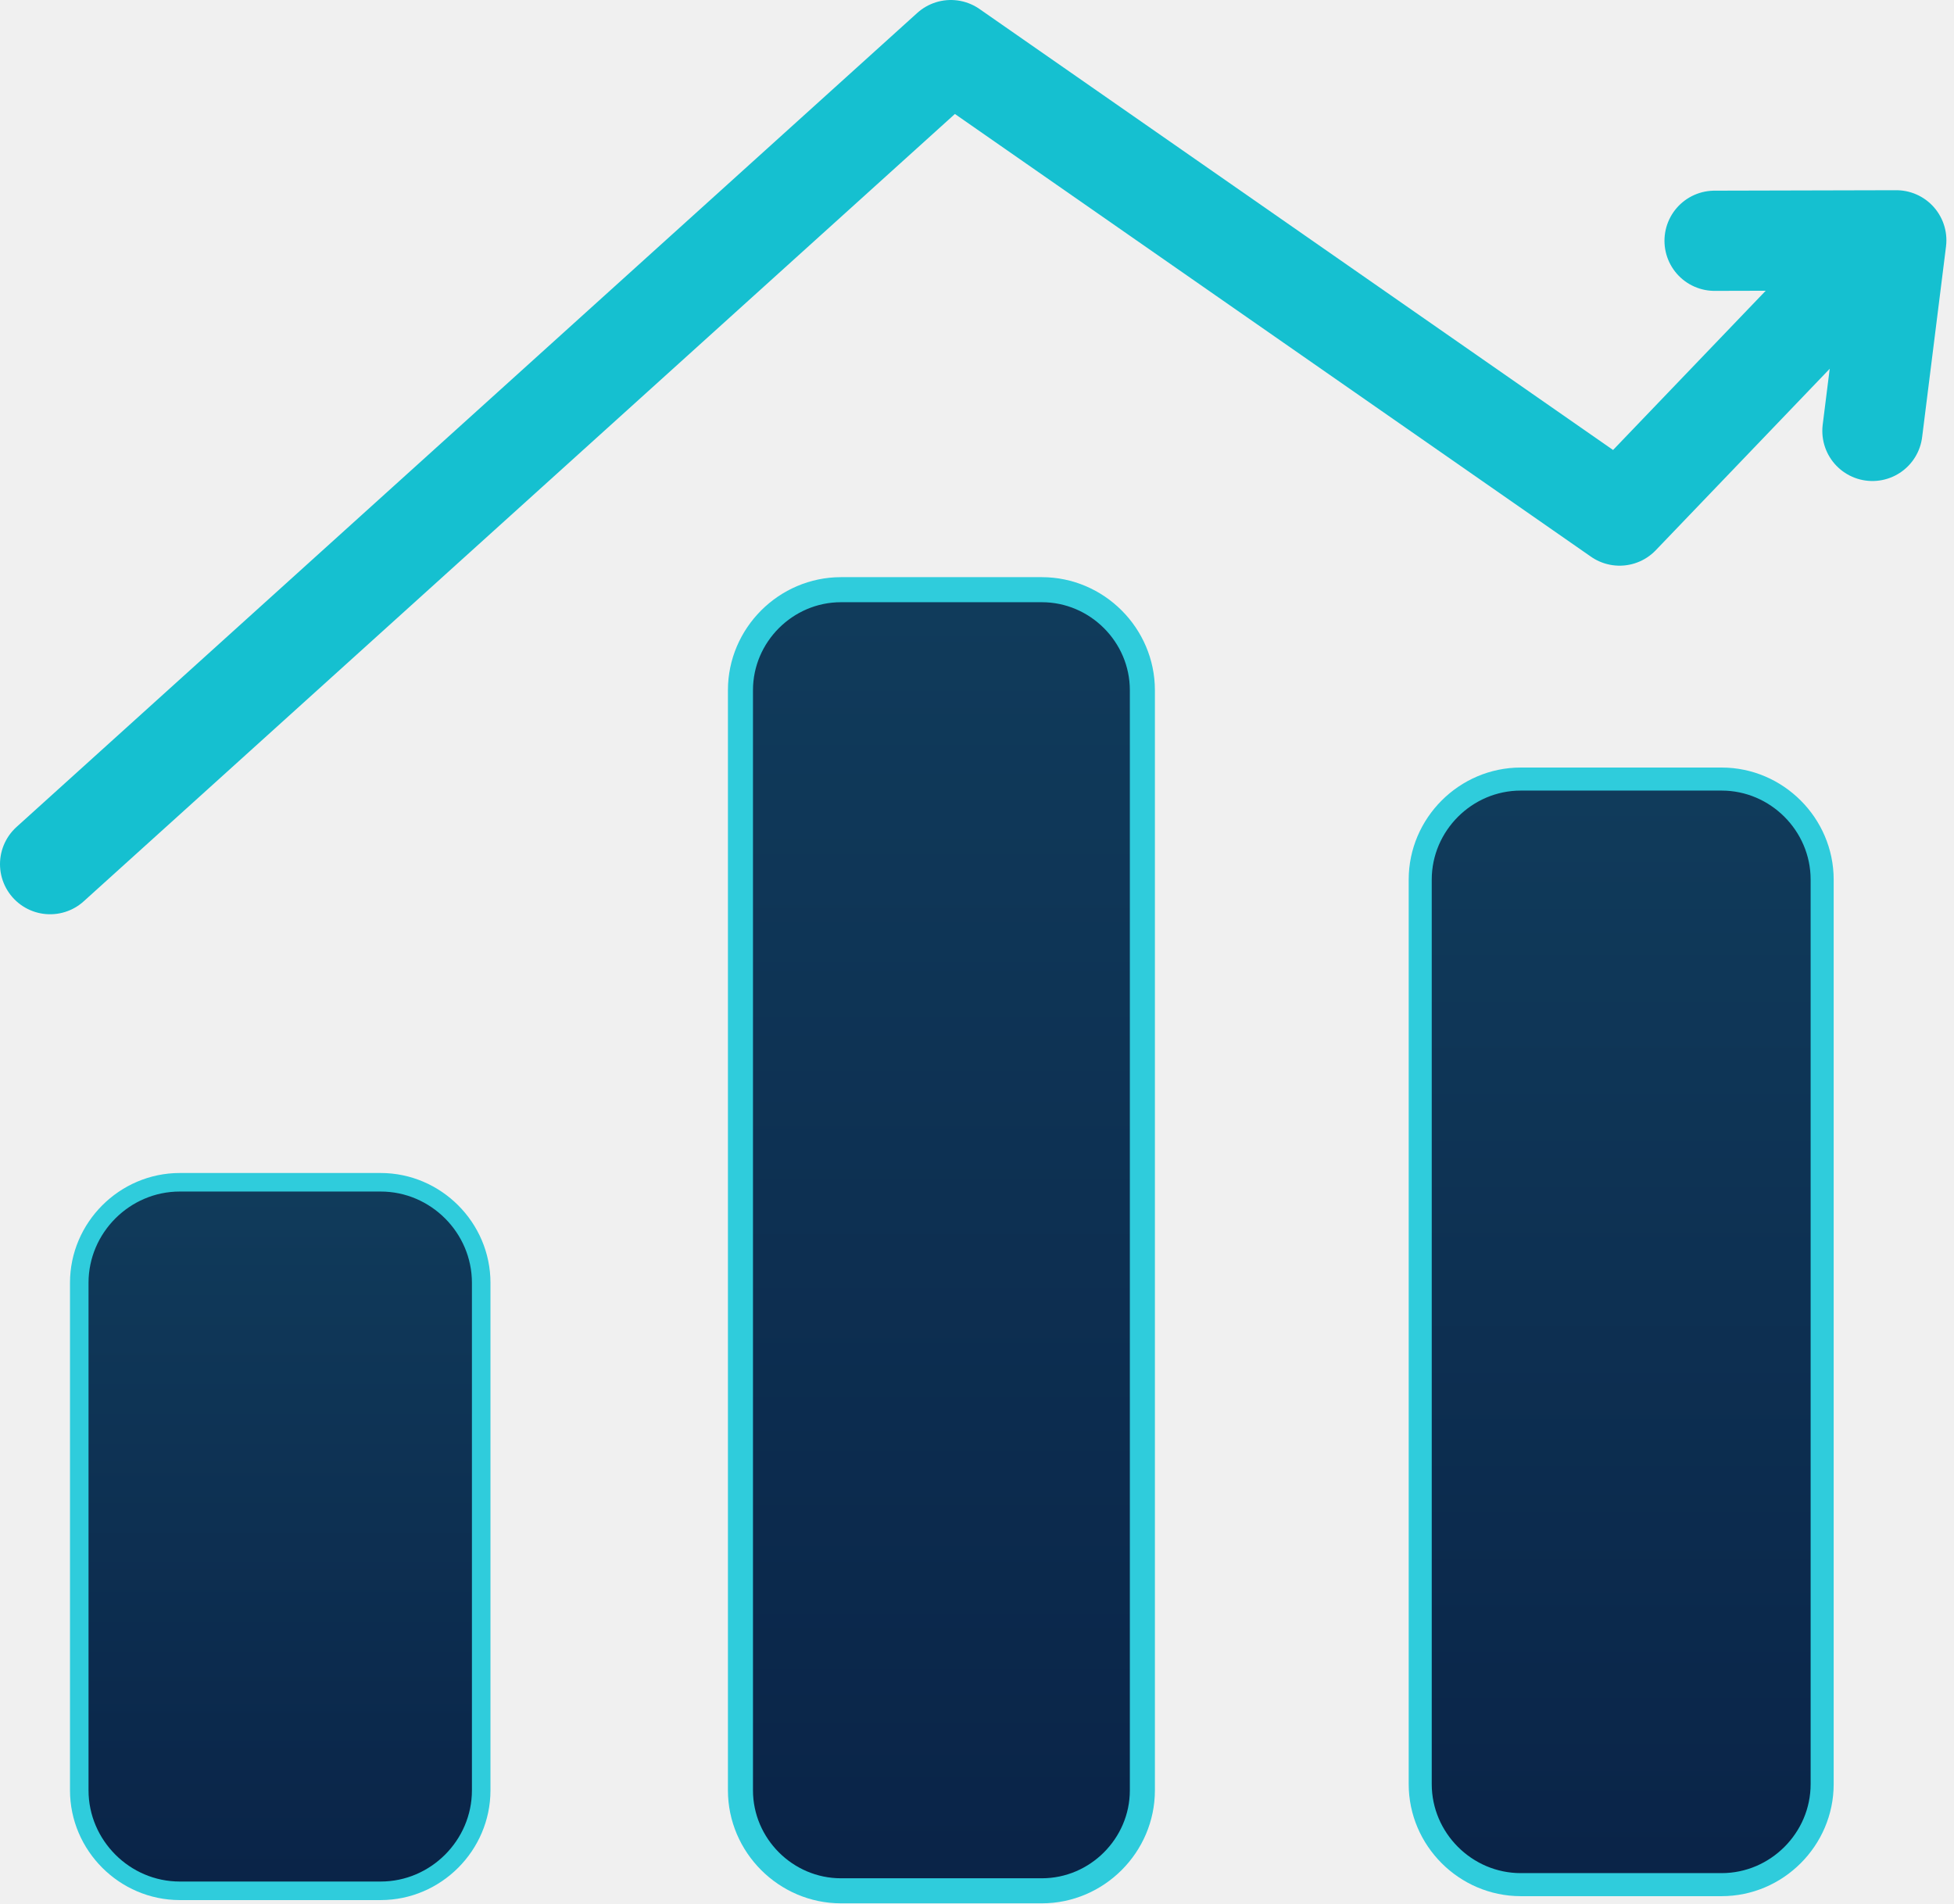
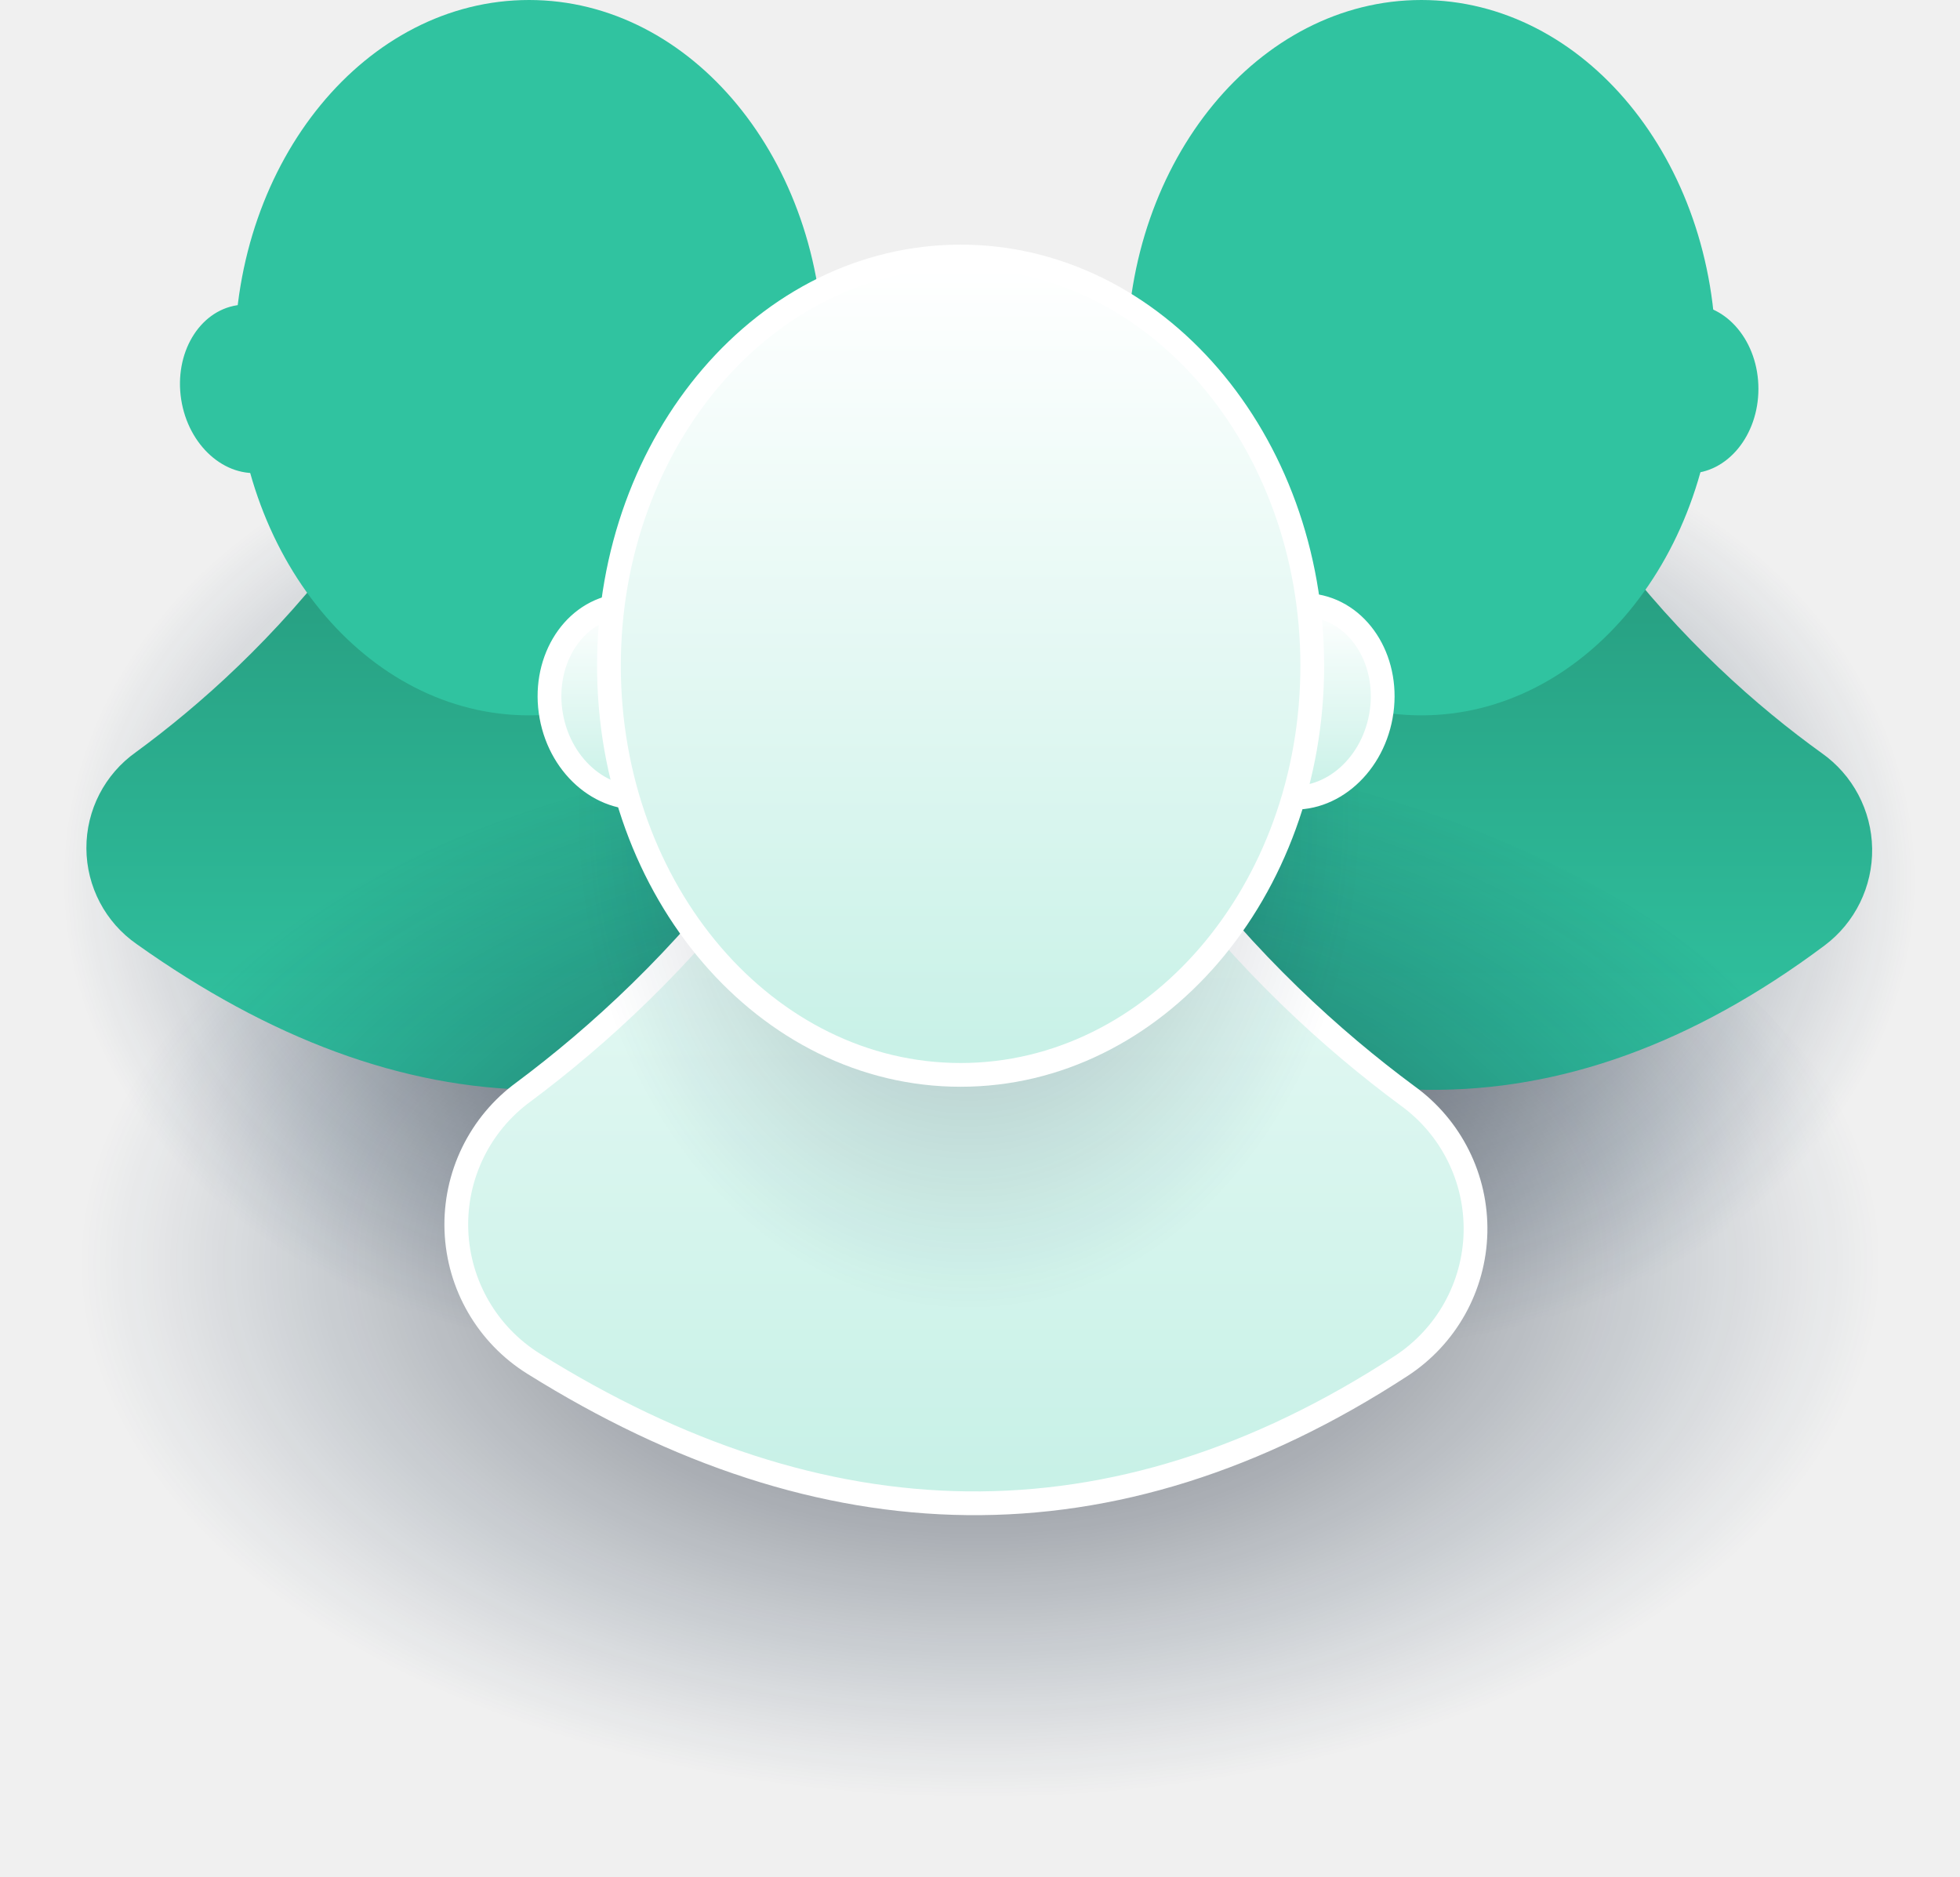
- <svg xmlns="http://www.w3.org/2000/svg" width="100%" height="100%" viewBox="0 0 156 152" version="1.1" xml:space="preserve" style="fill-rule:evenodd;clip-rule:evenodd;stroke-linecap:square;stroke-linejoin:round;stroke-miterlimit:1.5;">
-   <path d="M38.417,102.409C38.415,98.009 34.795,94.389 30.395,94.387L14.35,94.387C9.95,94.389 6.33,98.009 6.328,102.409L6.328,142.931C6.33,147.331 9.95,150.951 14.35,150.953L30.395,150.953C34.795,150.951 38.415,147.331 38.417,142.931L38.417,102.409Z" style="fill:url(#_Linear1);stroke:url(#_Linear2);stroke-width:1.48px;" />
-   <path d="M91.203,55.1C91.201,50.7 87.581,47.08 83.181,47.078L67.137,47.078C62.737,47.08 59.117,50.7 59.115,55.1L59.115,142.931C59.117,147.331 62.737,150.951 67.137,150.953L83.181,150.953C87.581,150.951 91.201,147.331 91.203,142.931L91.203,55.1Z" style="fill:url(#_Linear3);stroke:url(#_Linear4);stroke-width:2px;" />
-   <path d="M145.474,70.219C145.472,65.819 141.852,62.199 137.452,62.197L121.408,62.197C117.008,62.199 113.388,65.819 113.385,70.219L113.385,142.439C113.387,146.839 117.008,150.459 121.408,150.461L137.452,150.461C141.852,150.459 145.472,146.839 145.474,142.439L145.474,70.219Z" style="fill:url(#_Linear5);stroke:url(#_Linear6);stroke-width:1.84px;" />
-   <path d="M136.885,19.222L151.393,19.186L149.487,34.402" style="fill:none;stroke:rgb(21,192,208);stroke-width:8px;stroke-linecap:round;" />
-   <path d="M4,68.99L75.913,4L129.302,41.161L147.026,22.672" style="fill:none;stroke:rgb(21,192,208);stroke-width:8px;stroke-linecap:round;" />
+ <svg xmlns="http://www.w3.org/2000/svg" viewBox="0 0 165 158" xml:space="preserve" style="fill-rule:evenodd;clip-rule:evenodd;stroke-linecap:round;stroke-linejoin:round;stroke-miterlimit:1.5">
+   <g id="person1">
+     <path d="M45.622,35.618c30.103,0 54.542,18.68 54.542,41.689c0,23.01 -24.439,41.69 -54.542,41.69c-30.103,0 -41.692,-18.744 -41.692,-41.753c0,-23.009 11.589,-41.626 41.692,-41.626Z" style="fill:url(#_bnusdRadial11);" />
+     <path d="M78.299,63.439c2.605,1.829 4.177,4.795 4.229,7.978c0.052,3.183 -1.422,6.198 -3.967,8.111c-22.346,16.745 -44.696,15.836 -67.046,-0.048c-2.644,-1.835 -4.228,-4.844 -4.242,-8.064c-0.015,-3.219 1.542,-6.242 4.171,-8.101c10.616,-7.784 25.846,-22.829 32.377,-48.625c0,0 0.314,-7.546 0.899,-4.207c0.585,-3.339 0.899,4.207 0.899,4.207c6.584,26.005 22.008,41.084 32.68,48.749Z" style="fill:url(#_bnusdLinear12);" />
+     <path d="M19.95,25.696c3.197,-0.498 6.284,2.249 6.889,6.132c0.605,3.883 -1.499,7.44 -4.696,7.939c-3.197,0.498 -6.283,-2.25 -6.889,-6.133c-0.605,-3.882 1.499,-7.439 4.696,-7.938Z" style="fill:#30C3A0;" />
+     <ellipse cx="67.991" cy="32.731" rx="5.862" ry="7.12" style="fill:none;" />
+     <ellipse cx="44.537" cy="30.109" rx="24.79" ry="30.109" style="fill:#30C3A0;" />
+   </g>
+   <g id="person2">
+     <path d="M120.743,35.618c30.103,0 41.214,18.68 41.214,41.689c0,23.01 -11.111,41.69 -41.214,41.69c-30.103,0 -54.542,-18.68 -54.542,-41.69c0,-23.009 24.439,-41.689 54.542,-41.689Z" style="fill:url(#_bnusdRadial13);" />
+     <path d="M153.353,63.39c2.621,1.844 4.202,4.832 4.251,8.037c0.049,3.204 -1.439,6.239 -4.003,8.162c-22.29,16.661 -44.584,15.758 -66.878,-0.047c-2.666,-1.844 -4.264,-4.873 -4.282,-8.114c-0.018,-3.242 1.547,-6.288 4.192,-8.162c10.613,-7.799 25.792,-22.835 32.309,-48.576c0,0 0.314,-7.546 0.899,-4.207c0.585,-3.339 0.899,4.207 0.899,4.207c6.57,25.951 21.943,41.021 32.613,48.7Z" style="fill:url(#_bnusdLinear14);" />
+     <ellipse cx="96.168" cy="32.731" rx="5.862" ry="7.12" style="fill:#30C3A0;" />
+     <ellipse cx="142.168" cy="32.731" rx="5.862" ry="7.12" style="fill:#30C3A0;" />
+     <path d="M144.26,25.704c3.193,0.521 5.271,4.093 4.638,7.972c-0.633,3.878 -3.739,6.604 -6.933,6.083c-3.193,-0.522 -5.271,-4.094 -4.638,-7.972c0.633,-3.879 3.739,-6.604 6.933,-6.083Z" style="fill:none;" />
+     <ellipse cx="119.658" cy="30.109" rx="24.79" ry="30.109" style="fill:#30C3A0;" />
+   </g>
+   <g id="person3">
+     <ellipse cx="82.163" cy="110.033" rx="77.933" ry="47.694" style="fill:url(#_bnusdRadial15);" />
+     <path d="M118.476,92.233c3.696,2.658 5.842,6.969 5.736,11.521c-0.107,4.552 -2.453,8.757 -6.27,11.239c-24.333,15.855 -48.677,15.01 -73.021,-0.197c-3.899,-2.43 -6.335,-6.639 -6.5,-11.231c-0.164,-4.591 1.964,-8.964 5.68,-11.667c12.484,-9.313 28.672,-26.109 35.911,-53.5c0,0 0.375,-8.633 1.074,-4.813c0.698,-3.82 1.073,4.813 1.073,4.813c7.321,27.701 23.794,44.565 36.317,53.835Z" style="fill:url(#_bnusdLinear16);stroke:white;stroke-width:2px;" />
+     <ellipse cx="81.403" cy="72.154" rx="33.499" ry="43.778" style="fill:url(#_bnusdRadial17);" />
+     <path d="M51.846,51.023c3.801,-0.69 7.539,2.342 8.341,6.766c0.802,4.423 -1.633,8.574 -5.435,9.264c-3.802,0.689 -7.54,-2.343 -8.342,-6.766c-0.802,-4.424 1.634,-8.575 5.436,-9.264Z" style="fill:url(#_bnusdLinear18);stroke:white;stroke-width:2px;" />
+     <path d="M110.804,51.021c3.803,0.685 6.243,4.833 5.446,9.258c-0.798,4.424 -4.532,7.46 -8.335,6.775c-3.802,-0.685 -6.242,-4.833 -5.445,-9.258c0.797,-4.424 4.531,-7.46 8.334,-6.775Z" style="fill:url(#_bnusdLinear19);stroke:white;stroke-width:2px;" />
+     <ellipse cx="80.867" cy="56.038" rx="29.604" ry="34.445" style="fill:url(#_bnusdLinear110);stroke:white;stroke-width:2px;" />
+   </g>
  <defs>
-     <linearGradient id="_Linear1" x1="0" y1="0" x2="1" y2="0" gradientUnits="userSpaceOnUse" gradientTransform="matrix(-8.80529e-15,54.7551,-54.7551,-8.80529e-15,24.3062,95.0145)">
-       <stop offset="0" style="stop-color:rgb(16,59,91);stop-opacity:1" />
-       <stop offset="1" style="stop-color:rgb(10,36,72);stop-opacity:1" />
+     <radialGradient id="_bnusdRadial11" cx="0" cy="0" r="1" gradientUnits="userSpaceOnUse" gradientTransform="matrix(-47.2623,0,0,-39.444,52.2711,74.0608)">
+       <stop offset="0" style="stop-color:#000000;stop-opacity:0.6" />
+       <stop offset="1" style="stop-color:#0C2B4D;stop-opacity:0" />
+     </radialGradient>
+     <linearGradient id="_bnusdLinear12" x1="0" y1="0" x2="1" y2="0" gradientUnits="userSpaceOnUse" gradientTransform="matrix(3.98459e-15,65.0732,-65.0732,3.98459e-15,44.4396,23.9149)">
+       <stop offset="0" style="stop-color:#22896F;stop-opacity:1" />
+       <stop offset="1" style="stop-color:#30C3A0;stop-opacity:1" />
    </linearGradient>
-     <linearGradient id="_Linear2" x1="0" y1="0" x2="1" y2="0" gradientUnits="userSpaceOnUse" gradientTransform="matrix(104.296,0,0,104.296,23.632,85.002)">
-       <stop offset="0" style="stop-color:rgb(47,204,220);stop-opacity:1" />
-       <stop offset="1" style="stop-color:rgb(47,204,220);stop-opacity:1" />
+     <radialGradient id="_bnusdRadial13" cx="0" cy="0" r="1" gradientUnits="userSpaceOnUse" gradientTransform="matrix(-47.0275,0,0,-39.444,114.302,74.0608)">
+       <stop offset="0" style="stop-color:#000000;stop-opacity:0.6" />
+       <stop offset="1" style="stop-color:#0C2B4D;stop-opacity:0" />
+     </radialGradient>
+     <linearGradient id="_bnusdLinear14" x1="0" y1="0" x2="1" y2="0" gradientUnits="userSpaceOnUse" gradientTransform="matrix(3.97971e-15,65.0735,-64.9936,3.9846e-15,119.562,23.915)">
+       <stop offset="0" style="stop-color:#22896F;stop-opacity:1" />
+       <stop offset="1" style="stop-color:#30C3A0;stop-opacity:1" />
    </linearGradient>
-     <linearGradient id="_Linear3" x1="0" y1="0" x2="1" y2="0" gradientUnits="userSpaceOnUse" gradientTransform="matrix(-1.61695e-14,100.549,-100.549,-1.61695e-14,77.0927,48.2303)">
-       <stop offset="0" style="stop-color:rgb(16,59,91);stop-opacity:1" />
-       <stop offset="1" style="stop-color:rgb(10,36,72);stop-opacity:1" />
+     <radialGradient id="_bnusdRadial15" cx="0" cy="0" r="1" gradientUnits="userSpaceOnUse" gradientTransform="matrix(-76.5487,0,0,-45.1251,82.526,106.319)">
+       <stop offset="0" style="stop-color:#000000;stop-opacity:0.6" />
+       <stop offset="1" style="stop-color:#0C2B4D;stop-opacity:0" />
+     </radialGradient>
+     <linearGradient id="_bnusdLinear16" x1="0" y1="0" x2="1" y2="0" gradientUnits="userSpaceOnUse" gradientTransform="matrix(-3.17988e-14,90.9291,-83.0566,-3.48128e-14,86.4846,33.6517)">
+       <stop offset="0" style="stop-color:white;stop-opacity:1" />
+       <stop offset="1" style="stop-color:#C8F1E7;stop-opacity:1" />
    </linearGradient>
-     <linearGradient id="_Linear4" x1="0" y1="0" x2="1" y2="0" gradientUnits="userSpaceOnUse" gradientTransform="matrix(104.296,0,0,104.296,23.632,85.002)">
-       <stop offset="0" style="stop-color:rgb(47,204,220);stop-opacity:1" />
-       <stop offset="1" style="stop-color:rgb(47,204,220);stop-opacity:1" />
+     <radialGradient id="_bnusdRadial17" cx="0" cy="0" r="1" gradientUnits="userSpaceOnUse" gradientTransform="matrix(-32.9039,0,0,-41.42,81.559,68.7446)">
+       <stop offset="0" style="stop-color:#000000;stop-opacity:0.3" />
+       <stop offset="1" style="stop-color:#0C2B4D;stop-opacity:0" />
+     </radialGradient>
+     <linearGradient id="_bnusdLinear18" x1="0" y1="0" x2="1" y2="0" gradientUnits="userSpaceOnUse" gradientTransform="matrix(-5.21898e-15,15.706,-13.6317,-6.01317e-15,54.1472,51.1051)">
+       <stop offset="0" style="stop-color:white;stop-opacity:1" />
+       <stop offset="1" style="stop-color:#C8F1E7;stop-opacity:1" />
    </linearGradient>
-     <linearGradient id="_Linear5" x1="0" y1="0" x2="1" y2="0" gradientUnits="userSpaceOnUse" gradientTransform="matrix(5.23159e-15,85.4383,-85.4383,5.23159e-15,131.363,63.1762)">
-       <stop offset="0" style="stop-color:rgb(16,59,91);stop-opacity:1" />
-       <stop offset="1" style="stop-color:rgb(10,36,72);stop-opacity:1" />
+     <linearGradient id="_bnusdLinear19" x1="0" y1="0" x2="1" y2="0" gradientUnits="userSpaceOnUse" gradientTransform="matrix(-5.21869e-15,15.7065,-13.6309,-6.01334e-15,110.209,51.1045)">
+       <stop offset="0" style="stop-color:white;stop-opacity:1" />
+       <stop offset="1" style="stop-color:#C8F1E7;stop-opacity:1" />
    </linearGradient>
-     <linearGradient id="_Linear6" x1="0" y1="0" x2="1" y2="0" gradientUnits="userSpaceOnUse" gradientTransform="matrix(104.296,0,0,104.296,23.632,85.002)">
-       <stop offset="0" style="stop-color:rgb(47,204,220);stop-opacity:1" />
-       <stop offset="1" style="stop-color:rgb(47,204,220);stop-opacity:1" />
+     <linearGradient id="_bnusdLinear110" x1="0" y1="0" x2="1" y2="0" gradientUnits="userSpaceOnUse" gradientTransform="matrix(-2.19425e-14,66.6845,-57.3125,-2.55306e-14,84.4349,22.3572)">
+       <stop offset="0" style="stop-color:white;stop-opacity:1" />
+       <stop offset="1" style="stop-color:#C8F1E7;stop-opacity:1" />
    </linearGradient>
  </defs>
+   <style type="text/css">
+         #person1,
+         #person2,
+         #person3 {
+             transform-box: fill-box;
+             transform-origin: center;
+         }
+         #person1,
+         #person2,
+         #person3 {
+             transform: translateX(0);
+             transition: 0.5s ease-in;
+         }
+         svg:hover #person1 {
+             transform: translateX(10px);
+         }
+         svg:hover #person2 {
+             transform: translateX(-10px);
+         }
+         svg:hover #person3 {
+             transform: scale(0.95);
+         }
+     </style>
</svg>
